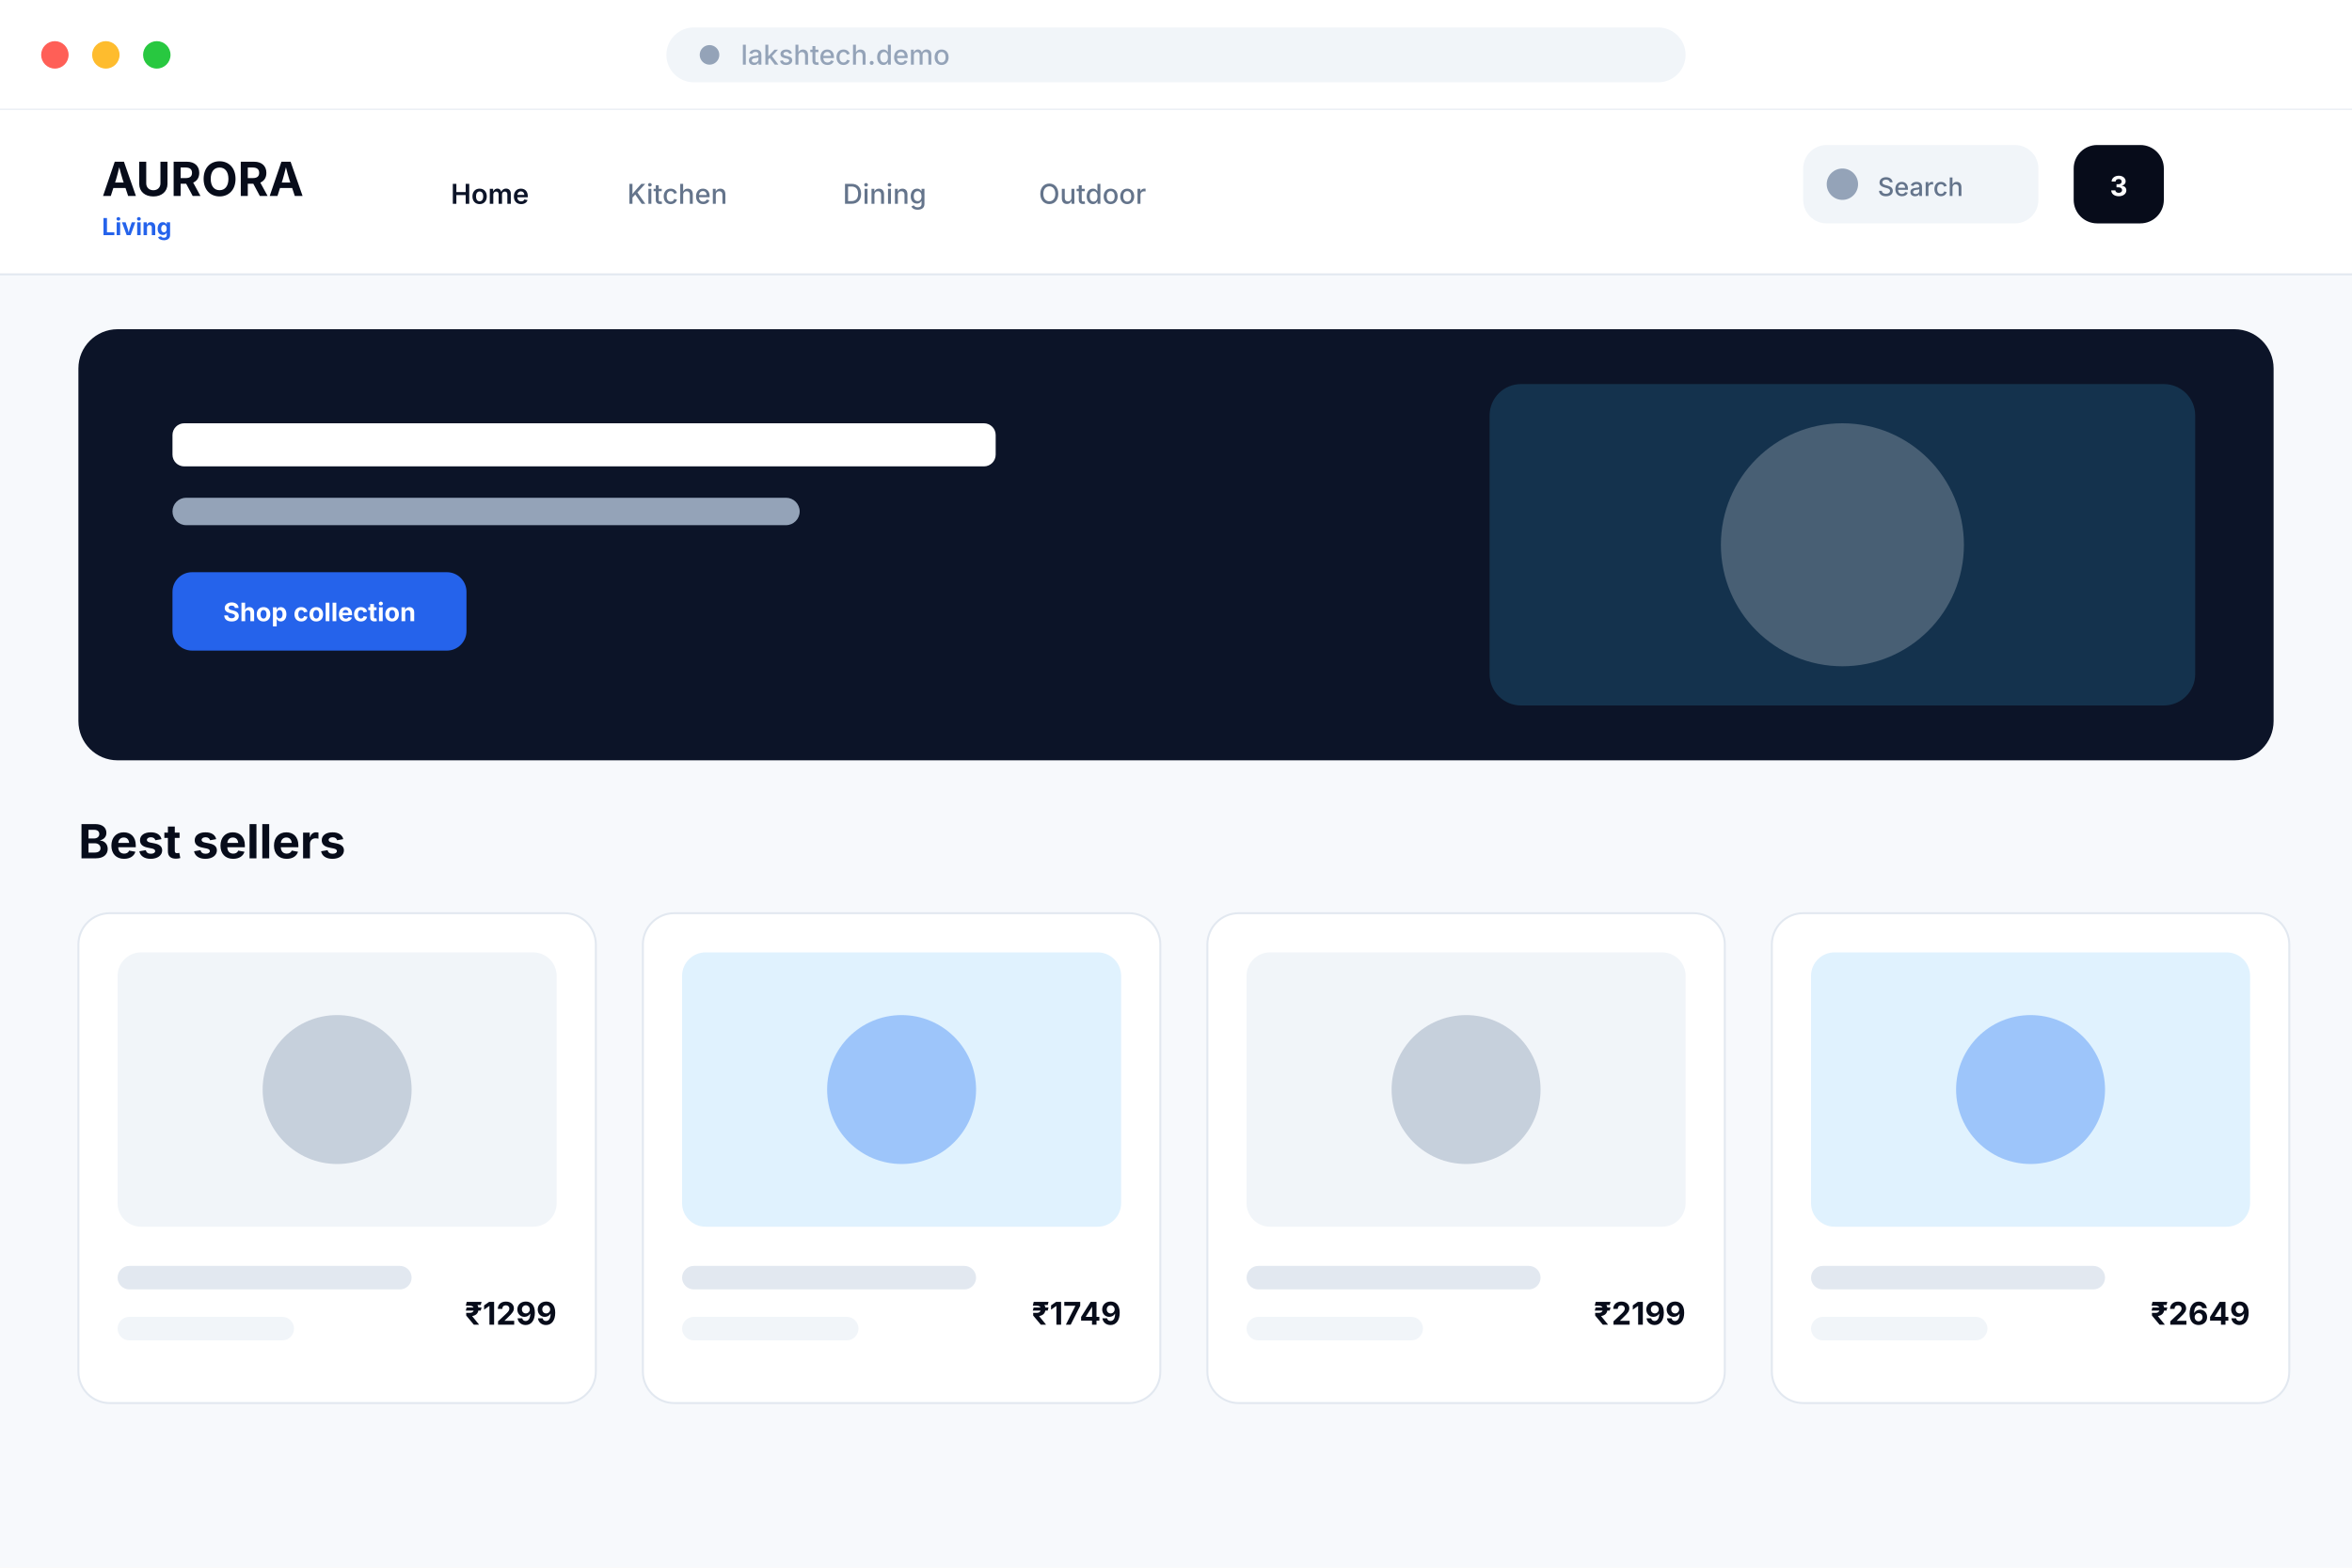
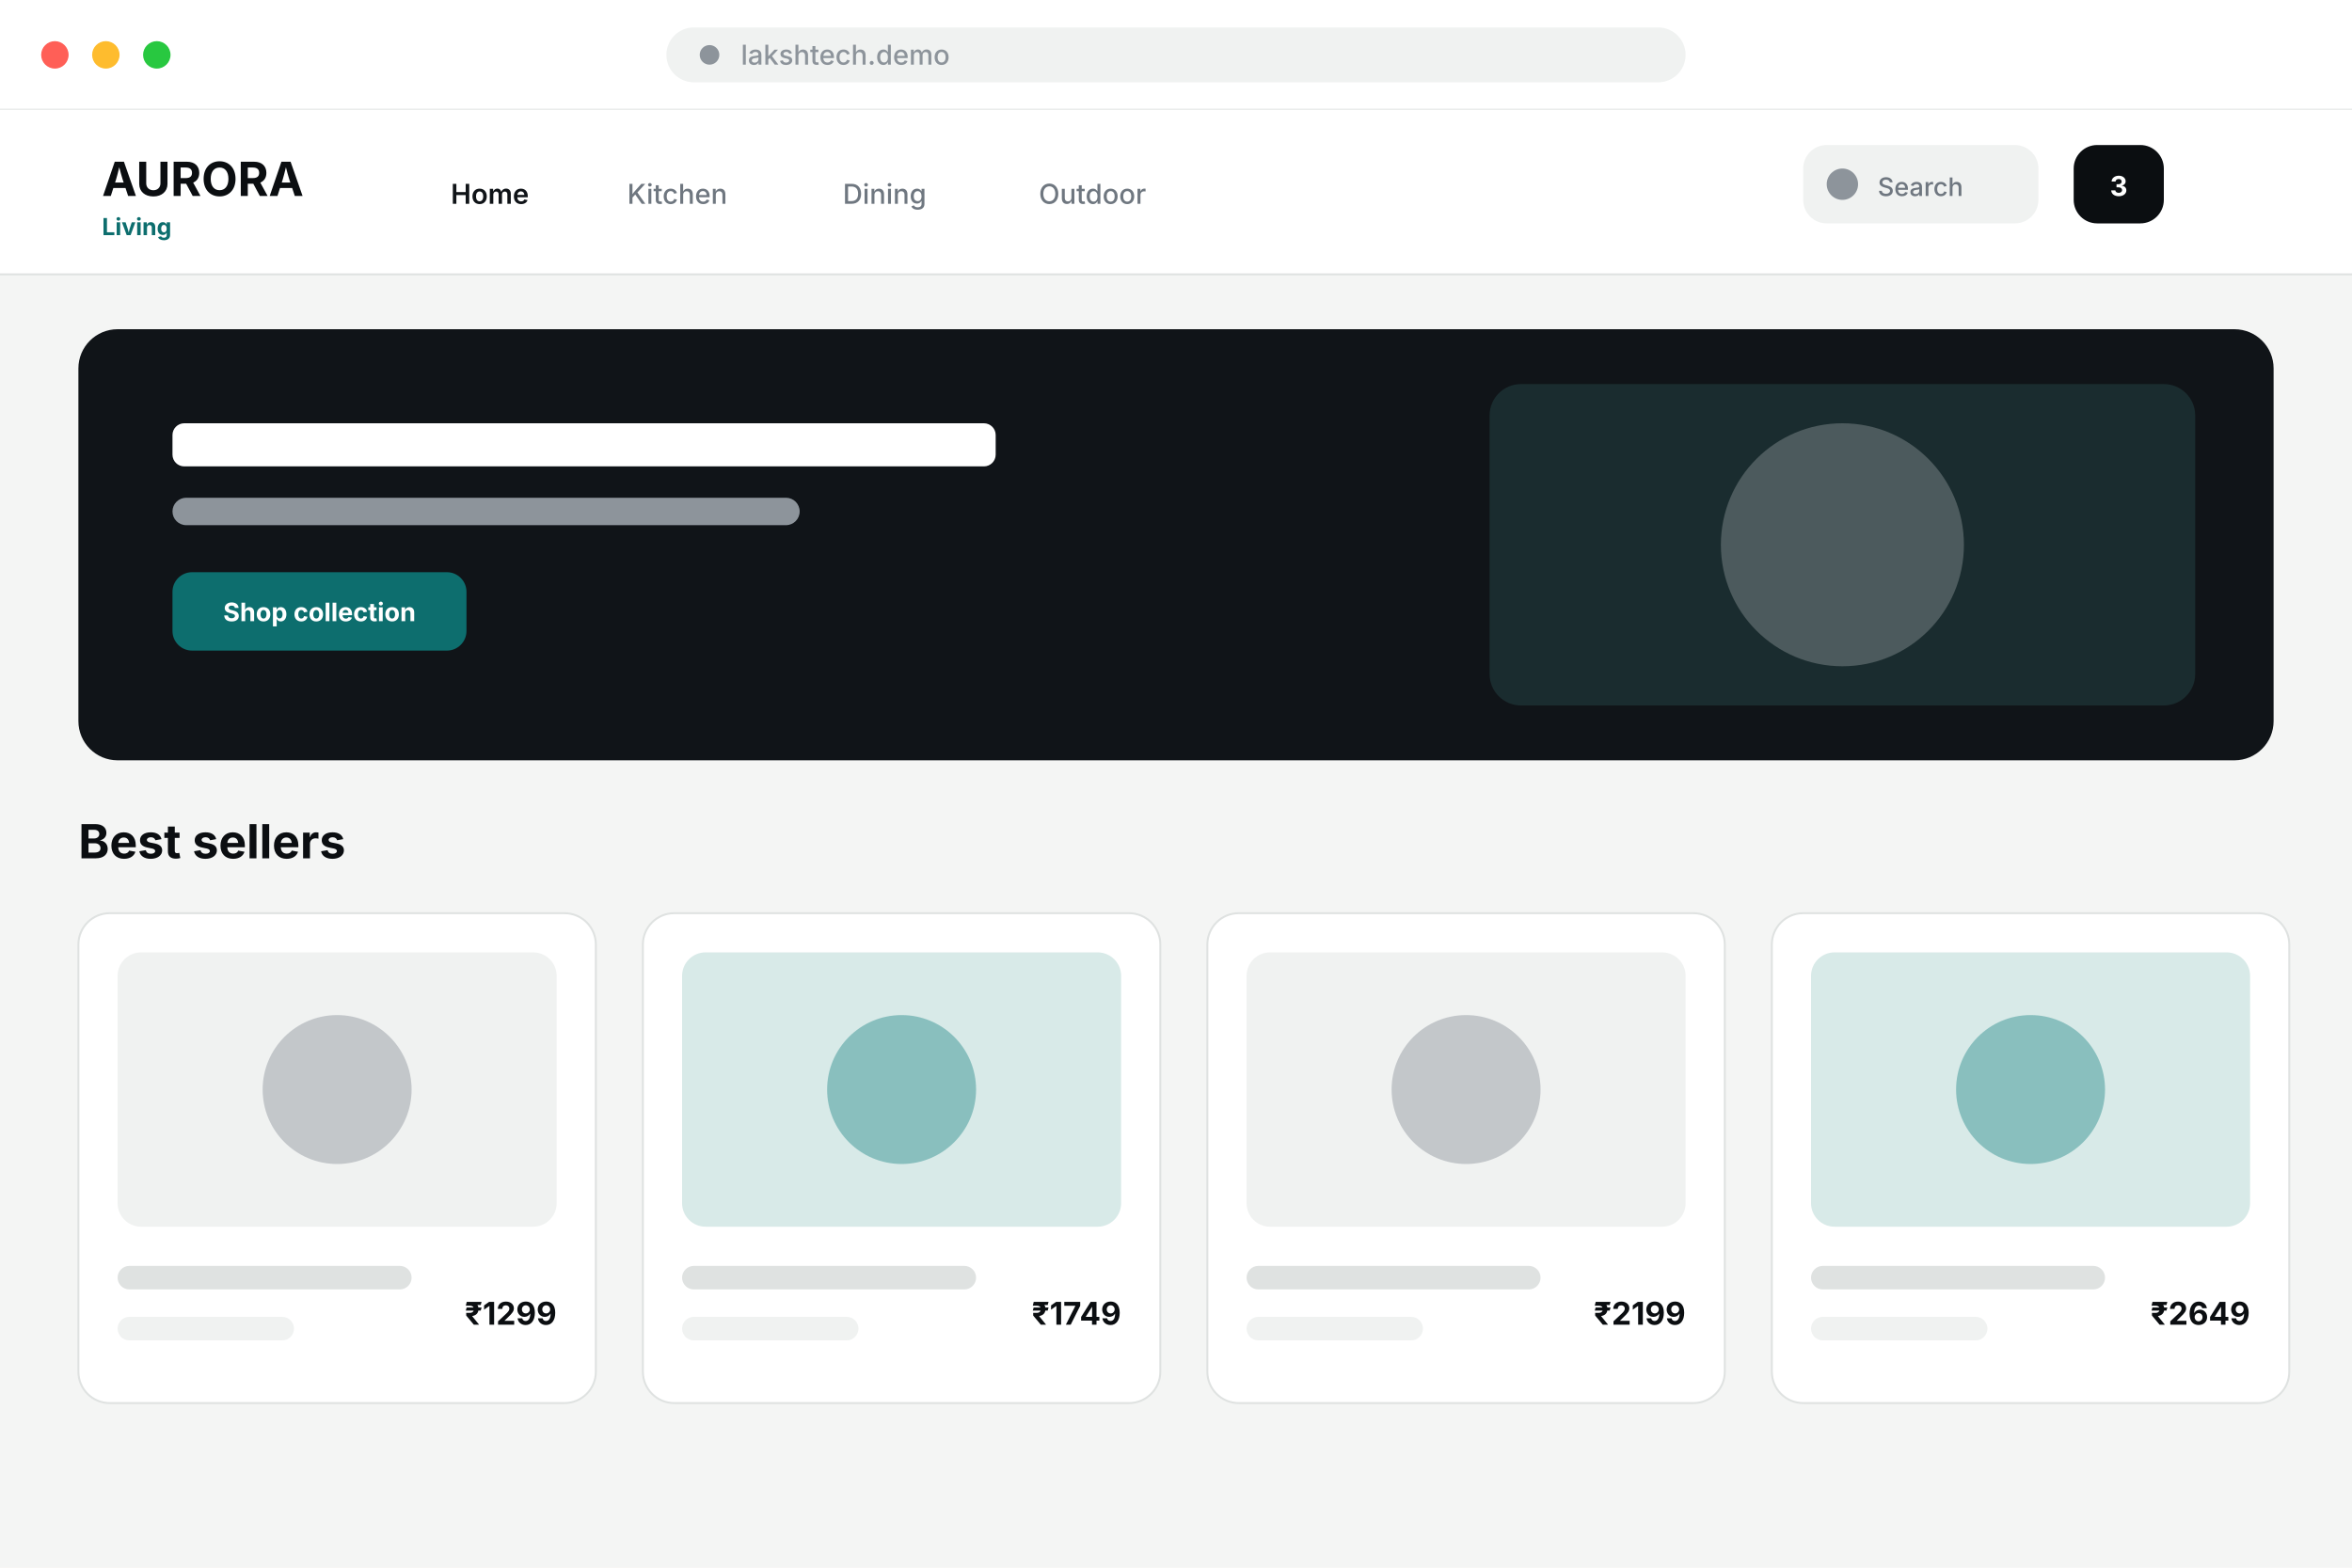
<svg xmlns="http://www.w3.org/2000/svg" viewBox="0 0 1200 800" width="1200" height="800" role="img" aria-label="aurora-storefront interface mockup">
  <rect x="0" y="0" width="1200" height="800" rx="0" fill="#FFF7ED" />
  <defs>
    <linearGradient id="bgGrad" x1="0" y1="0" x2="1" y2="1">
      <stop offset="0%" stop-color="#FFF7ED" />
      <stop offset="100%" stop-color="#FFFFFF" />
    </linearGradient>
  </defs>
  <rect x="0" y="0" width="1200" height="800" rx="0" fill="url(#bgGrad)" />
-   <rect x="0" y="0" width="1200" height="800" rx="0" fill="#F7F9FC" />
+   <rect x="0" y="0" width="1200" height="800" rx="0" fill="#f4f5f4" />
  <rect x="0" y="0" width="1200" height="56" rx="0" fill="#FFFFFF" />
-   <line x1="0" y1="56" x2="1200" y2="56" stroke="#E2E8F0" stroke-width="1" />
+   <line x1="0" y1="56" x2="1200" y2="56" stroke="#dfe2e1" stroke-width="1" />
  <circle cx="28" cy="28" r="7" fill="#FF5F57" />
  <circle cx="54" cy="28" r="7" fill="#FEBC2E" />
  <circle cx="80" cy="28" r="7" fill="#28C840" />
-   <rect x="340" y="14" width="520" height="28" rx="14" fill="#F1F5F9" />
-   <circle cx="362" cy="28" r="5" fill="#94A3B8" />
-   <text x="378" y="33" font-family="Inter, Segoe UI, Arial, sans-serif" font-size="14" font-weight="500" fill="#94A3B8" text-anchor="start">lakshtech.demo</text>
+   <rect x="340" y="14" width="520" height="28" rx="14" fill="#f0f2f1" />
+   <circle cx="362" cy="28" r="5" fill="#8d949b" />
+   <text x="378" y="33" font-family="Inter, Segoe UI, Arial, sans-serif" font-size="14" font-weight="500" fill="#8d949b" text-anchor="start">lakshtech.demo</text>
  <rect x="0" y="56" width="1200" height="84" rx="0" fill="#FFFFFF" />
-   <line x1="0" y1="140" x2="1200" y2="140" stroke="#E2E8F0" stroke-width="1" />
-   <text x="52" y="100" font-family="Inter, Segoe UI, Arial, sans-serif" font-size="24" font-weight="700" fill="#070C1A" text-anchor="start">AURORA</text>
-   <text x="52" y="120" font-family="Inter, Segoe UI, Arial, sans-serif" font-size="12" font-weight="700" fill="#2563EB" text-anchor="start">Living</text>
-   <text x="230" y="104" font-family="Inter, Segoe UI, Arial, sans-serif" font-size="14" font-weight="600" fill="#0C1428" text-anchor="start">Home</text>
-   <text x="320" y="104" font-family="Inter, Segoe UI, Arial, sans-serif" font-size="14" font-weight="500" fill="#64748B" text-anchor="start">Kitchen</text>
-   <text x="430" y="104" font-family="Inter, Segoe UI, Arial, sans-serif" font-size="14" font-weight="500" fill="#64748B" text-anchor="start">Dining</text>
-   <text x="530" y="104" font-family="Inter, Segoe UI, Arial, sans-serif" font-size="14" font-weight="500" fill="#64748B" text-anchor="start">Outdoor</text>
-   <rect x="920" y="74" width="120" height="40" rx="12" fill="#F1F5F9" />
-   <circle cx="940" cy="94" r="8" fill="#94A3B8" />
-   <text x="958" y="100" font-family="Inter, Segoe UI, Arial, sans-serif" font-size="13" font-weight="500" fill="#64748B" text-anchor="start">Search</text>
-   <rect x="1058" y="74" width="46" height="40" rx="12" fill="#070C1A" />
+   <line x1="0" y1="140" x2="1200" y2="140" stroke="#dfe2e1" stroke-width="1" />
+   <text x="52" y="100" font-family="Inter, Segoe UI, Arial, sans-serif" font-size="24" font-weight="700" fill="#0b0e11" text-anchor="start">AURORA</text>
+   <text x="52" y="120" font-family="Inter, Segoe UI, Arial, sans-serif" font-size="12" font-weight="700" fill="#0d6e6e" text-anchor="start">Living</text>
+   <text x="230" y="104" font-family="Inter, Segoe UI, Arial, sans-serif" font-size="14" font-weight="600" fill="#101418" text-anchor="start">Home</text>
+   <text x="320" y="104" font-family="Inter, Segoe UI, Arial, sans-serif" font-size="14" font-weight="500" fill="#6f7780" text-anchor="start">Kitchen</text>
+   <text x="430" y="104" font-family="Inter, Segoe UI, Arial, sans-serif" font-size="14" font-weight="500" fill="#6f7780" text-anchor="start">Dining</text>
+   <text x="530" y="104" font-family="Inter, Segoe UI, Arial, sans-serif" font-size="14" font-weight="500" fill="#6f7780" text-anchor="start">Outdoor</text>
+   <rect x="920" y="74" width="120" height="40" rx="12" fill="#f0f2f1" />
+   <circle cx="940" cy="94" r="8" fill="#8d949b" />
+   <text x="958" y="100" font-family="Inter, Segoe UI, Arial, sans-serif" font-size="13" font-weight="500" fill="#6f7780" text-anchor="start">Search</text>
+   <rect x="1058" y="74" width="46" height="40" rx="12" fill="#0b0e11" />
  <text x="1081" y="100" font-family="Inter, Segoe UI, Arial, sans-serif" font-size="14" font-weight="700" fill="#FFFFFF" text-anchor="middle">3</text>
-   <rect x="40" y="168" width="1120" height="220" rx="20" fill="#0C1428" />
+   <rect x="40" y="168" width="1120" height="220" rx="20" fill="#101418" />
  <rect x="88" y="216" width="420" height="22" rx="6" fill="#FFFFFF" />
-   <rect x="88" y="254" width="320" height="14" rx="7" fill="#94A3B8" />
-   <rect x="88" y="292" width="150" height="40" rx="10" fill="#2563EB" />
+   <rect x="88" y="254" width="320" height="14" rx="7" fill="#8d949b" />
+   <rect x="88" y="292" width="150" height="40" rx="10" fill="#0d6e6e" />
  <text x="163" y="317" font-family="Inter, Segoe UI, Arial, sans-serif" font-size="13" font-weight="700" fill="#FFFFFF" text-anchor="middle">Shop collection</text>
-   <rect x="760" y="196" width="360" height="164" rx="16" fill="rgba(56,189,248,.18)" />
+   <rect x="760" y="196" width="360" height="164" rx="16" fill="rgba(74,158,150,.18)" />
  <circle cx="940" cy="278" r="62" fill="rgba(255,255,255,.22)" />
-   <text x="40" y="438" font-family="Inter, Segoe UI, Arial, sans-serif" font-size="24" font-weight="700" fill="#070C1A" text-anchor="start">Best sellers</text>
+   <text x="40" y="438" font-family="Inter, Segoe UI, Arial, sans-serif" font-size="24" font-weight="700" fill="#0b0e11" text-anchor="start">Best sellers</text>
  <rect x="40" y="466" width="264" height="250" rx="16" fill="#FFFFFF" />
-   <rect x="40" y="466" width="264" height="250" rx="16" fill="none" stroke="#E2E8F0" />
-   <rect x="60" y="486" width="224" height="140" rx="12" fill="#F1F5F9" />
-   <circle cx="172" cy="556" r="38" fill="rgba(148,163,184,.45)" />
-   <rect x="60" y="646" width="150" height="12" rx="6" fill="#E2E8F0" />
-   <rect x="60" y="672" width="90" height="12" rx="6" fill="#F1F5F9" />
-   <text x="284" y="676" font-family="Inter, Segoe UI, Arial, sans-serif" font-size="16" font-weight="700" fill="#070C1A" text-anchor="end">₹1299</text>
+   <rect x="40" y="466" width="264" height="250" rx="16" fill="none" stroke="#dfe2e1" />
+   <rect x="60" y="486" width="224" height="140" rx="12" fill="#f0f2f1" />
+   <circle cx="172" cy="556" r="38" fill="rgba(141,148,155,.45)" />
+   <rect x="60" y="646" width="150" height="12" rx="6" fill="#dfe2e1" />
+   <rect x="60" y="672" width="90" height="12" rx="6" fill="#f0f2f1" />
+   <text x="284" y="676" font-family="Inter, Segoe UI, Arial, sans-serif" font-size="16" font-weight="700" fill="#0b0e11" text-anchor="end">₹1299</text>
  <rect x="328" y="466" width="264" height="250" rx="16" fill="#FFFFFF" />
-   <rect x="328" y="466" width="264" height="250" rx="16" fill="none" stroke="#E2E8F0" />
-   <rect x="348" y="486" width="224" height="140" rx="12" fill="#E0F2FE" />
-   <circle cx="460" cy="556" r="38" fill="rgba(59,130,246,.4)" />
-   <rect x="348" y="646" width="150" height="12" rx="6" fill="#E2E8F0" />
-   <rect x="348" y="672" width="90" height="12" rx="6" fill="#F1F5F9" />
-   <text x="572" y="676" font-family="Inter, Segoe UI, Arial, sans-serif" font-size="16" font-weight="700" fill="#070C1A" text-anchor="end">₹1749</text>
+   <rect x="328" y="466" width="264" height="250" rx="16" fill="none" stroke="#dfe2e1" />
+   <rect x="348" y="486" width="224" height="140" rx="12" fill="#d8eae8" />
+   <circle cx="460" cy="556" r="38" fill="rgba(18,128,127,.4)" />
+   <rect x="348" y="646" width="150" height="12" rx="6" fill="#dfe2e1" />
+   <rect x="348" y="672" width="90" height="12" rx="6" fill="#f0f2f1" />
+   <text x="572" y="676" font-family="Inter, Segoe UI, Arial, sans-serif" font-size="16" font-weight="700" fill="#0b0e11" text-anchor="end">₹1749</text>
  <rect x="616" y="466" width="264" height="250" rx="16" fill="#FFFFFF" />
-   <rect x="616" y="466" width="264" height="250" rx="16" fill="none" stroke="#E2E8F0" />
-   <rect x="636" y="486" width="224" height="140" rx="12" fill="#F1F5F9" />
-   <circle cx="748" cy="556" r="38" fill="rgba(148,163,184,.45)" />
-   <rect x="636" y="646" width="150" height="12" rx="6" fill="#E2E8F0" />
-   <rect x="636" y="672" width="90" height="12" rx="6" fill="#F1F5F9" />
-   <text x="860" y="676" font-family="Inter, Segoe UI, Arial, sans-serif" font-size="16" font-weight="700" fill="#070C1A" text-anchor="end">₹2199</text>
+   <rect x="616" y="466" width="264" height="250" rx="16" fill="none" stroke="#dfe2e1" />
+   <rect x="636" y="486" width="224" height="140" rx="12" fill="#f0f2f1" />
+   <circle cx="748" cy="556" r="38" fill="rgba(141,148,155,.45)" />
+   <rect x="636" y="646" width="150" height="12" rx="6" fill="#dfe2e1" />
+   <rect x="636" y="672" width="90" height="12" rx="6" fill="#f0f2f1" />
+   <text x="860" y="676" font-family="Inter, Segoe UI, Arial, sans-serif" font-size="16" font-weight="700" fill="#0b0e11" text-anchor="end">₹2199</text>
  <rect x="904" y="466" width="264" height="250" rx="16" fill="#FFFFFF" />
-   <rect x="904" y="466" width="264" height="250" rx="16" fill="none" stroke="#E2E8F0" />
-   <rect x="924" y="486" width="224" height="140" rx="12" fill="#E0F2FE" />
-   <circle cx="1036" cy="556" r="38" fill="rgba(59,130,246,.4)" />
-   <rect x="924" y="646" width="150" height="12" rx="6" fill="#E2E8F0" />
-   <rect x="924" y="672" width="90" height="12" rx="6" fill="#F1F5F9" />
-   <text x="1148" y="676" font-family="Inter, Segoe UI, Arial, sans-serif" font-size="16" font-weight="700" fill="#070C1A" text-anchor="end">₹2649</text>
+   <rect x="904" y="466" width="264" height="250" rx="16" fill="none" stroke="#dfe2e1" />
+   <rect x="924" y="486" width="224" height="140" rx="12" fill="#d8eae8" />
+   <circle cx="1036" cy="556" r="38" fill="rgba(18,128,127,.4)" />
+   <rect x="924" y="646" width="150" height="12" rx="6" fill="#dfe2e1" />
+   <rect x="924" y="672" width="90" height="12" rx="6" fill="#f0f2f1" />
+   <text x="1148" y="676" font-family="Inter, Segoe UI, Arial, sans-serif" font-size="16" font-weight="700" fill="#0b0e11" text-anchor="end">₹2649</text>
</svg>
